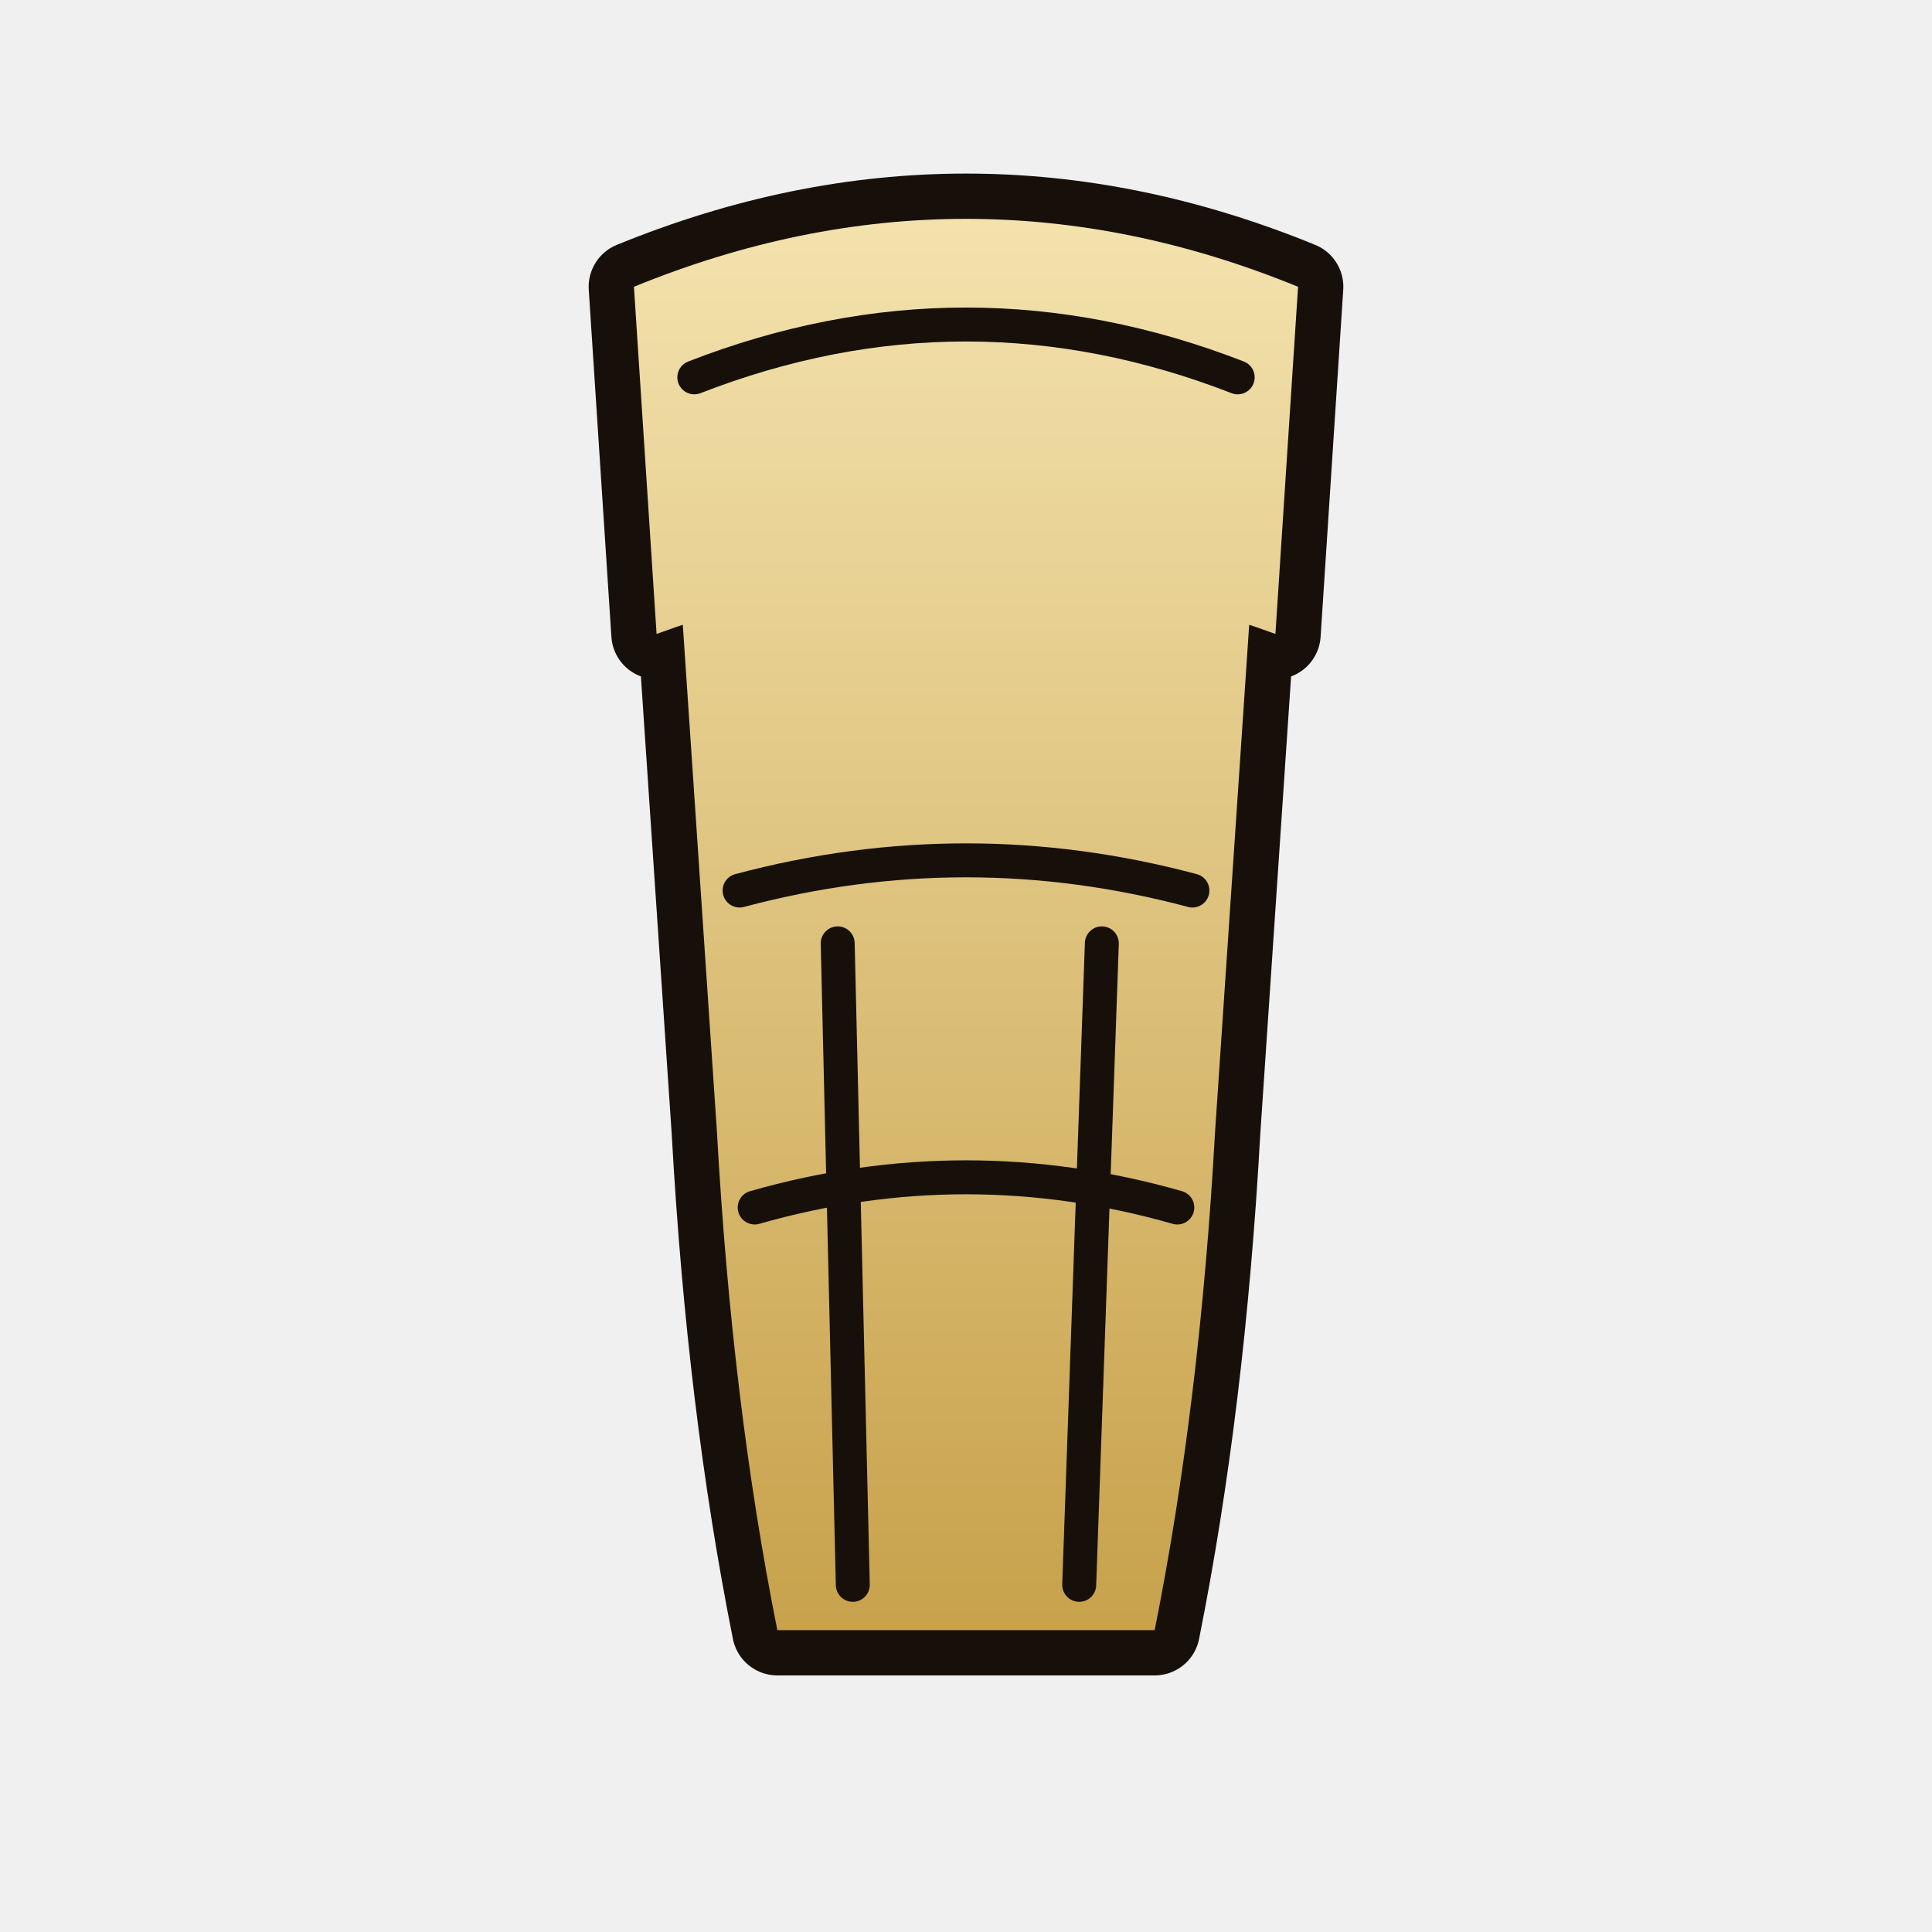
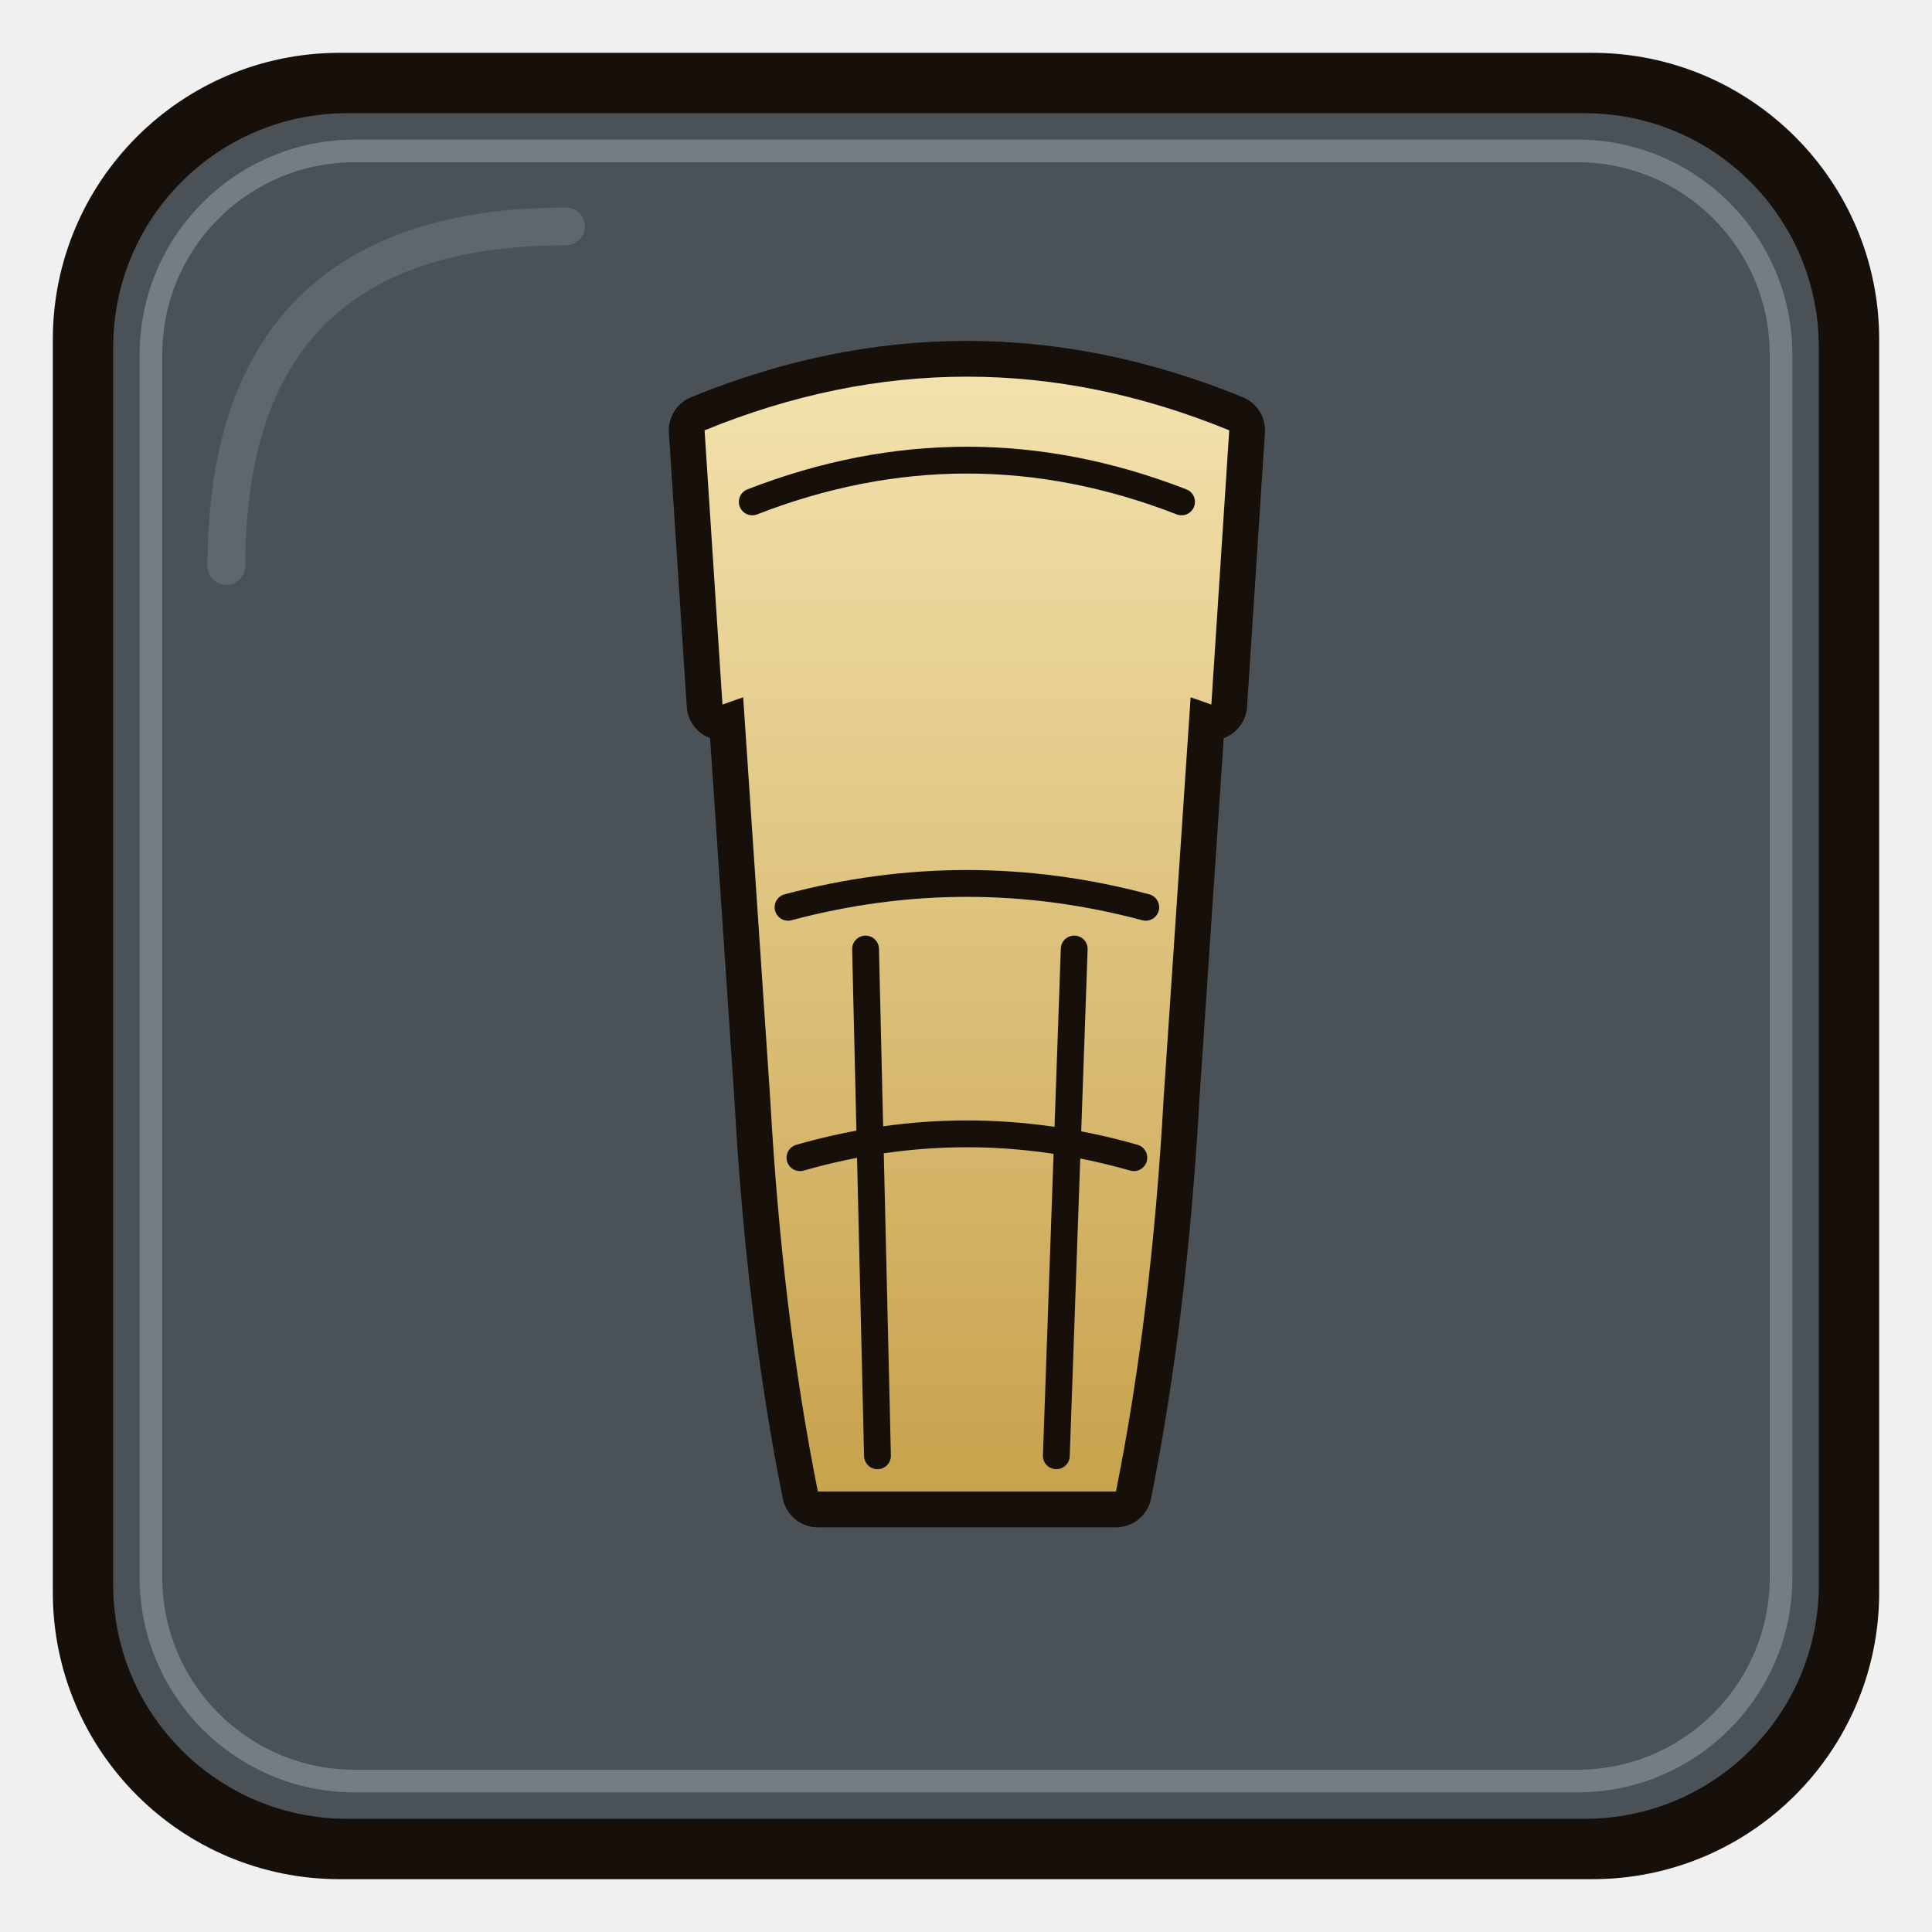
<svg xmlns="http://www.w3.org/2000/svg" viewBox="0 0 512 512">
-   <defs>
-     <linearGradient id="g" x1="0" y1="0" x2="0" y2="1">
-       <stop offset="0" stop-color="#f3e2ad" />
-       <stop offset="1" stop-color="#c8a24c" />
-     </linearGradient>
-   </defs>
-   <g fill="#17100a" stroke="#17100a" stroke-width="24" stroke-linejoin="round" stroke-linecap="round">
-     <path d="M176 92 Q256 70 336 92 L322 300 Q318 372 306 432 L206 432 Q194 372 190 300 Z M168 76 Q256 40 344 76 L338 168 Q256 138 174 168 Z" />
-   </g>
-   <g fill="url(#g)">
-     <path d="M176 92 Q256 70 336 92 L322 300 Q318 372 306 432 L206 432 Q194 372 190 300 Z M168 76 Q256 40 344 76 L338 168 Q256 138 174 168 Z" />
-   </g>
-   <g fill="none" stroke="#17100a" stroke-width="9" stroke-linecap="round" stroke-linejoin="round">
-     <path d="M196 236 Q256 220 316 236 M200 320 Q256 304 312 320" />
-     <path d="M222 250 L226 420 M292 250 L286 420" />
-     <path d="M184 100 Q256 72 328 100" />
+   <rect x="14" y="14" width="484" height="484" rx="76" fill="#17100a" />
+   <rect x="30" y="30" width="452" height="452" rx="62" fill="#4a5258" />
+   <rect x="40" y="40" width="432" height="432" rx="54" fill="none" stroke="#93a0a8" stroke-opacity="0.55" stroke-width="6" />
+   <path d="M60 150 Q60 60 150 60" fill="none" stroke="#fff" stroke-opacity="0.12" stroke-width="10" stroke-linecap="round" />
+   <g transform="translate(54 54) scale(0.79)">
+     <defs>
+       <linearGradient id="g" x1="0" y1="0" x2="0" y2="1">
+         <stop offset="0" stop-color="#f3e2ad" />
+         <stop offset="1" stop-color="#c8a24c" />
+       </linearGradient>
+     </defs>
+     <g fill="#17100a" stroke="#17100a" stroke-width="24" stroke-linejoin="round" stroke-linecap="round">
+       <path d="M176 92 Q256 70 336 92 L322 300 Q318 372 306 432 L206 432 Q194 372 190 300 Z M168 76 Q256 40 344 76 L338 168 Q256 138 174 168 Z" />
+     </g>
+     <g fill="url(#g)">
+       <path d="M176 92 Q256 70 336 92 L322 300 Q318 372 306 432 L206 432 Q194 372 190 300 Z M168 76 Q256 40 344 76 L338 168 Q256 138 174 168 Z" />
+     </g>
+     <g fill="none" stroke="#17100a" stroke-width="9" stroke-linecap="round" stroke-linejoin="round">
+       <path d="M196 236 Q256 220 316 236 M200 320 Q256 304 312 320" />
+       <path d="M222 250 L226 420 M292 250 L286 420" />
+       <path d="M184 100 Q256 72 328 100" />
+     </g>
  </g>
</svg>
